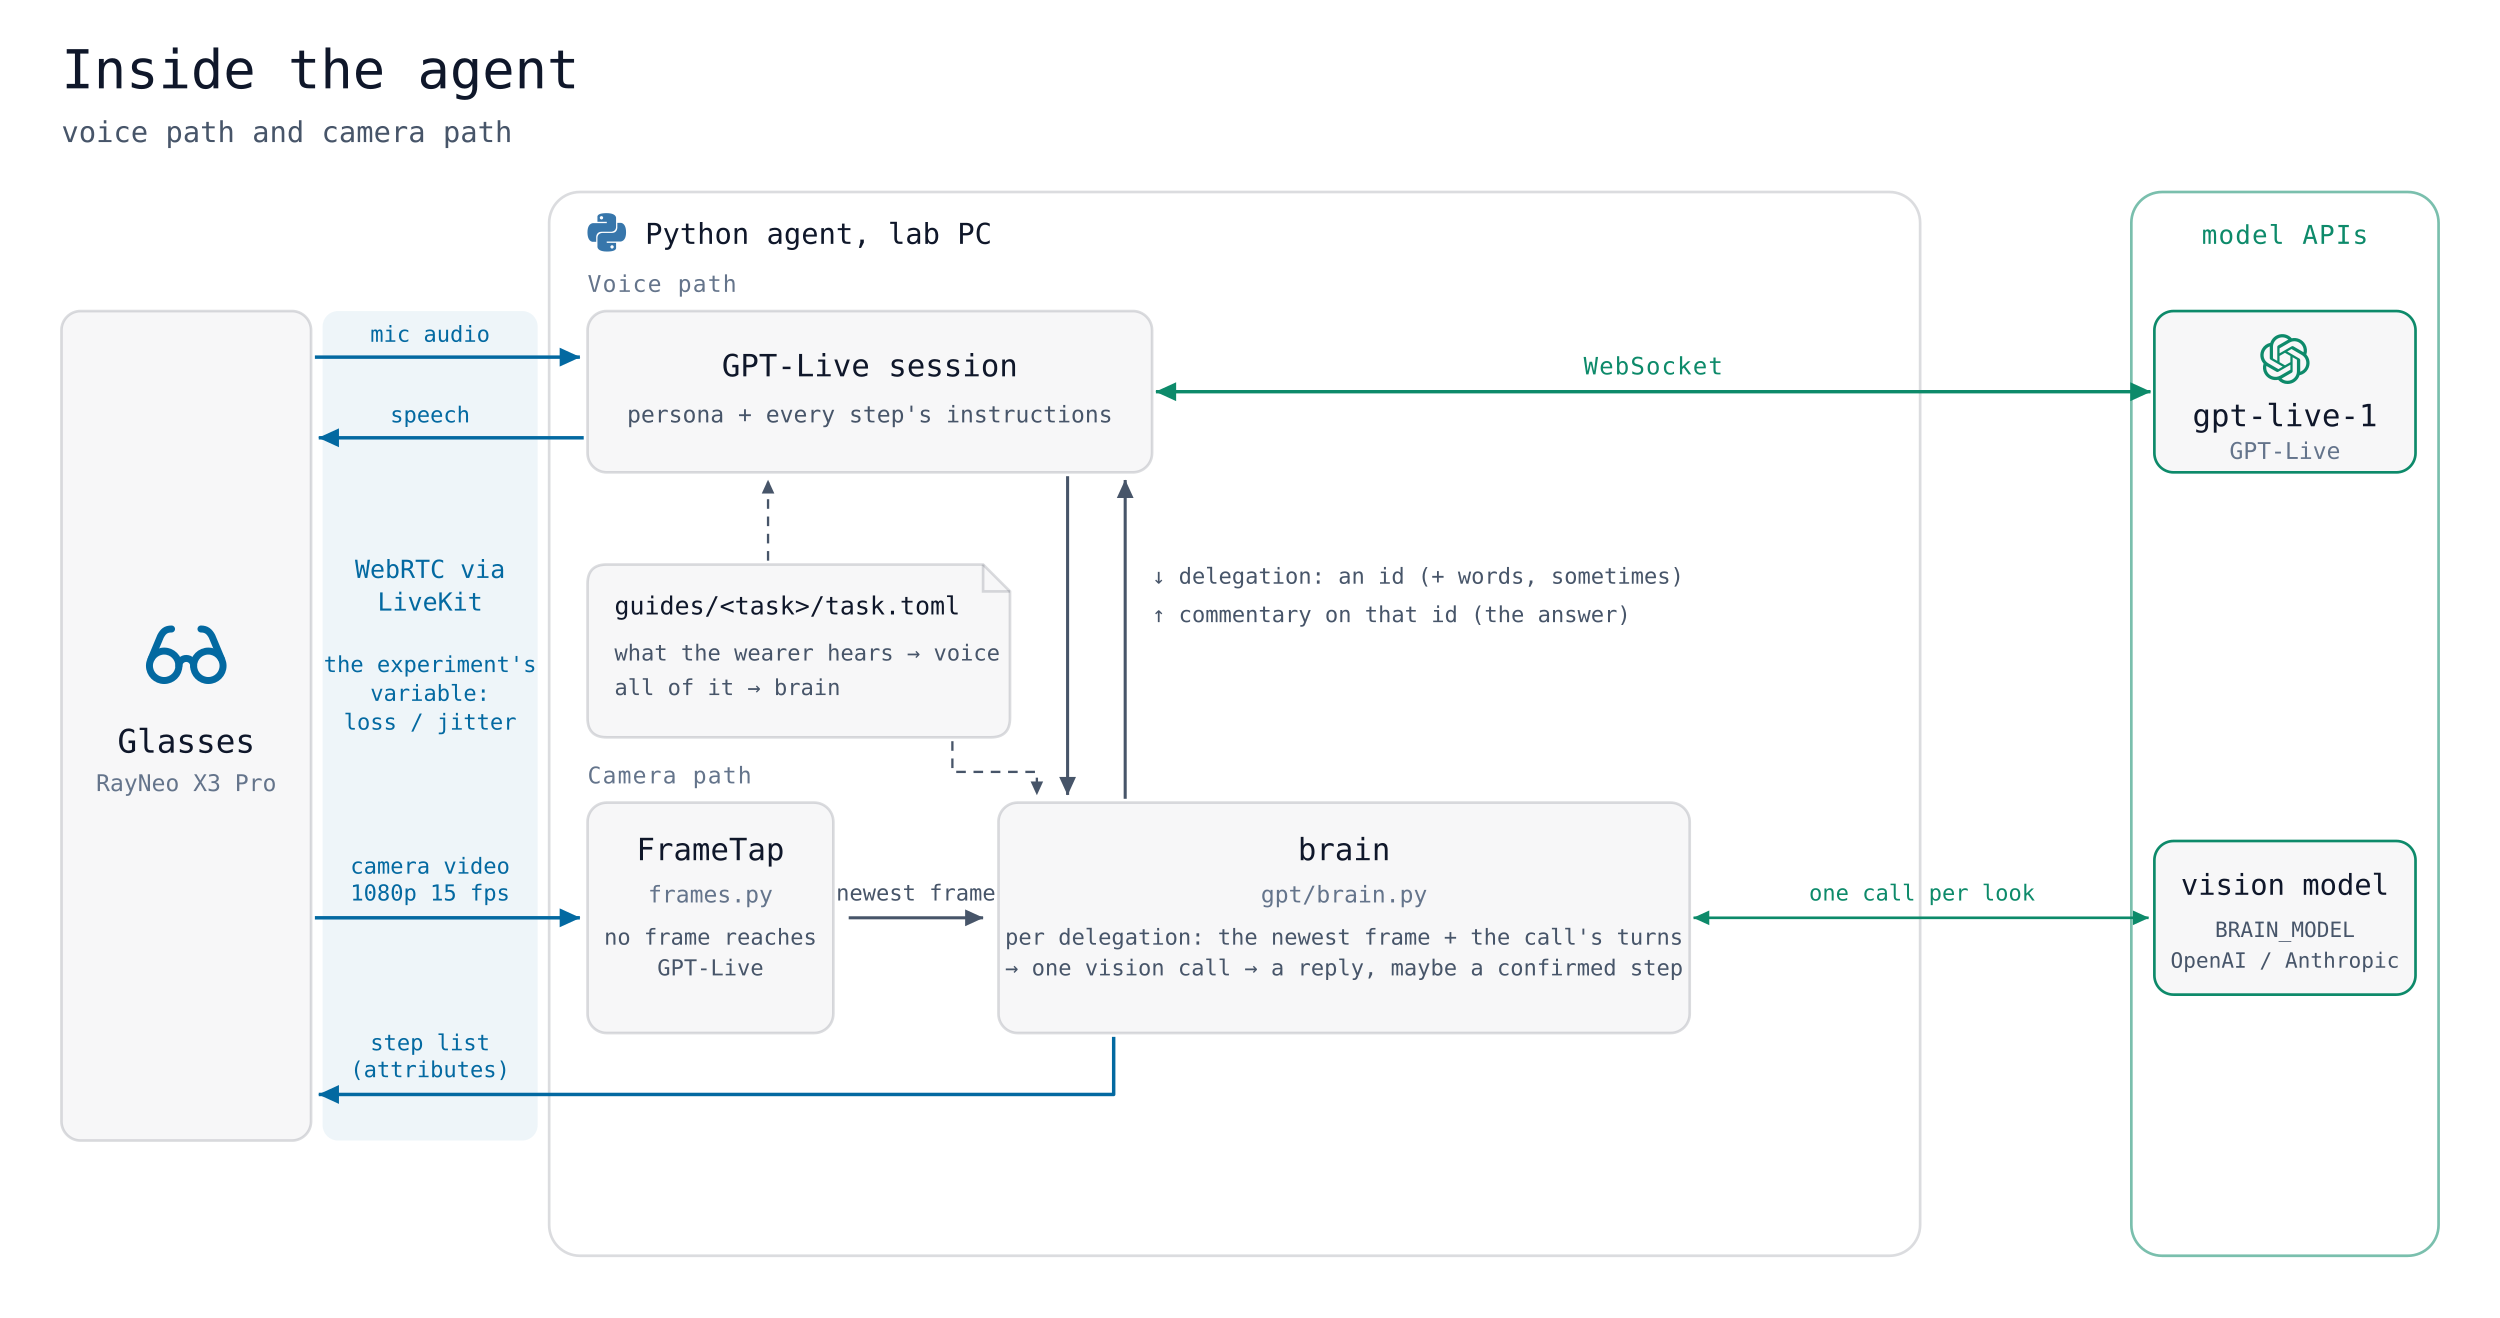
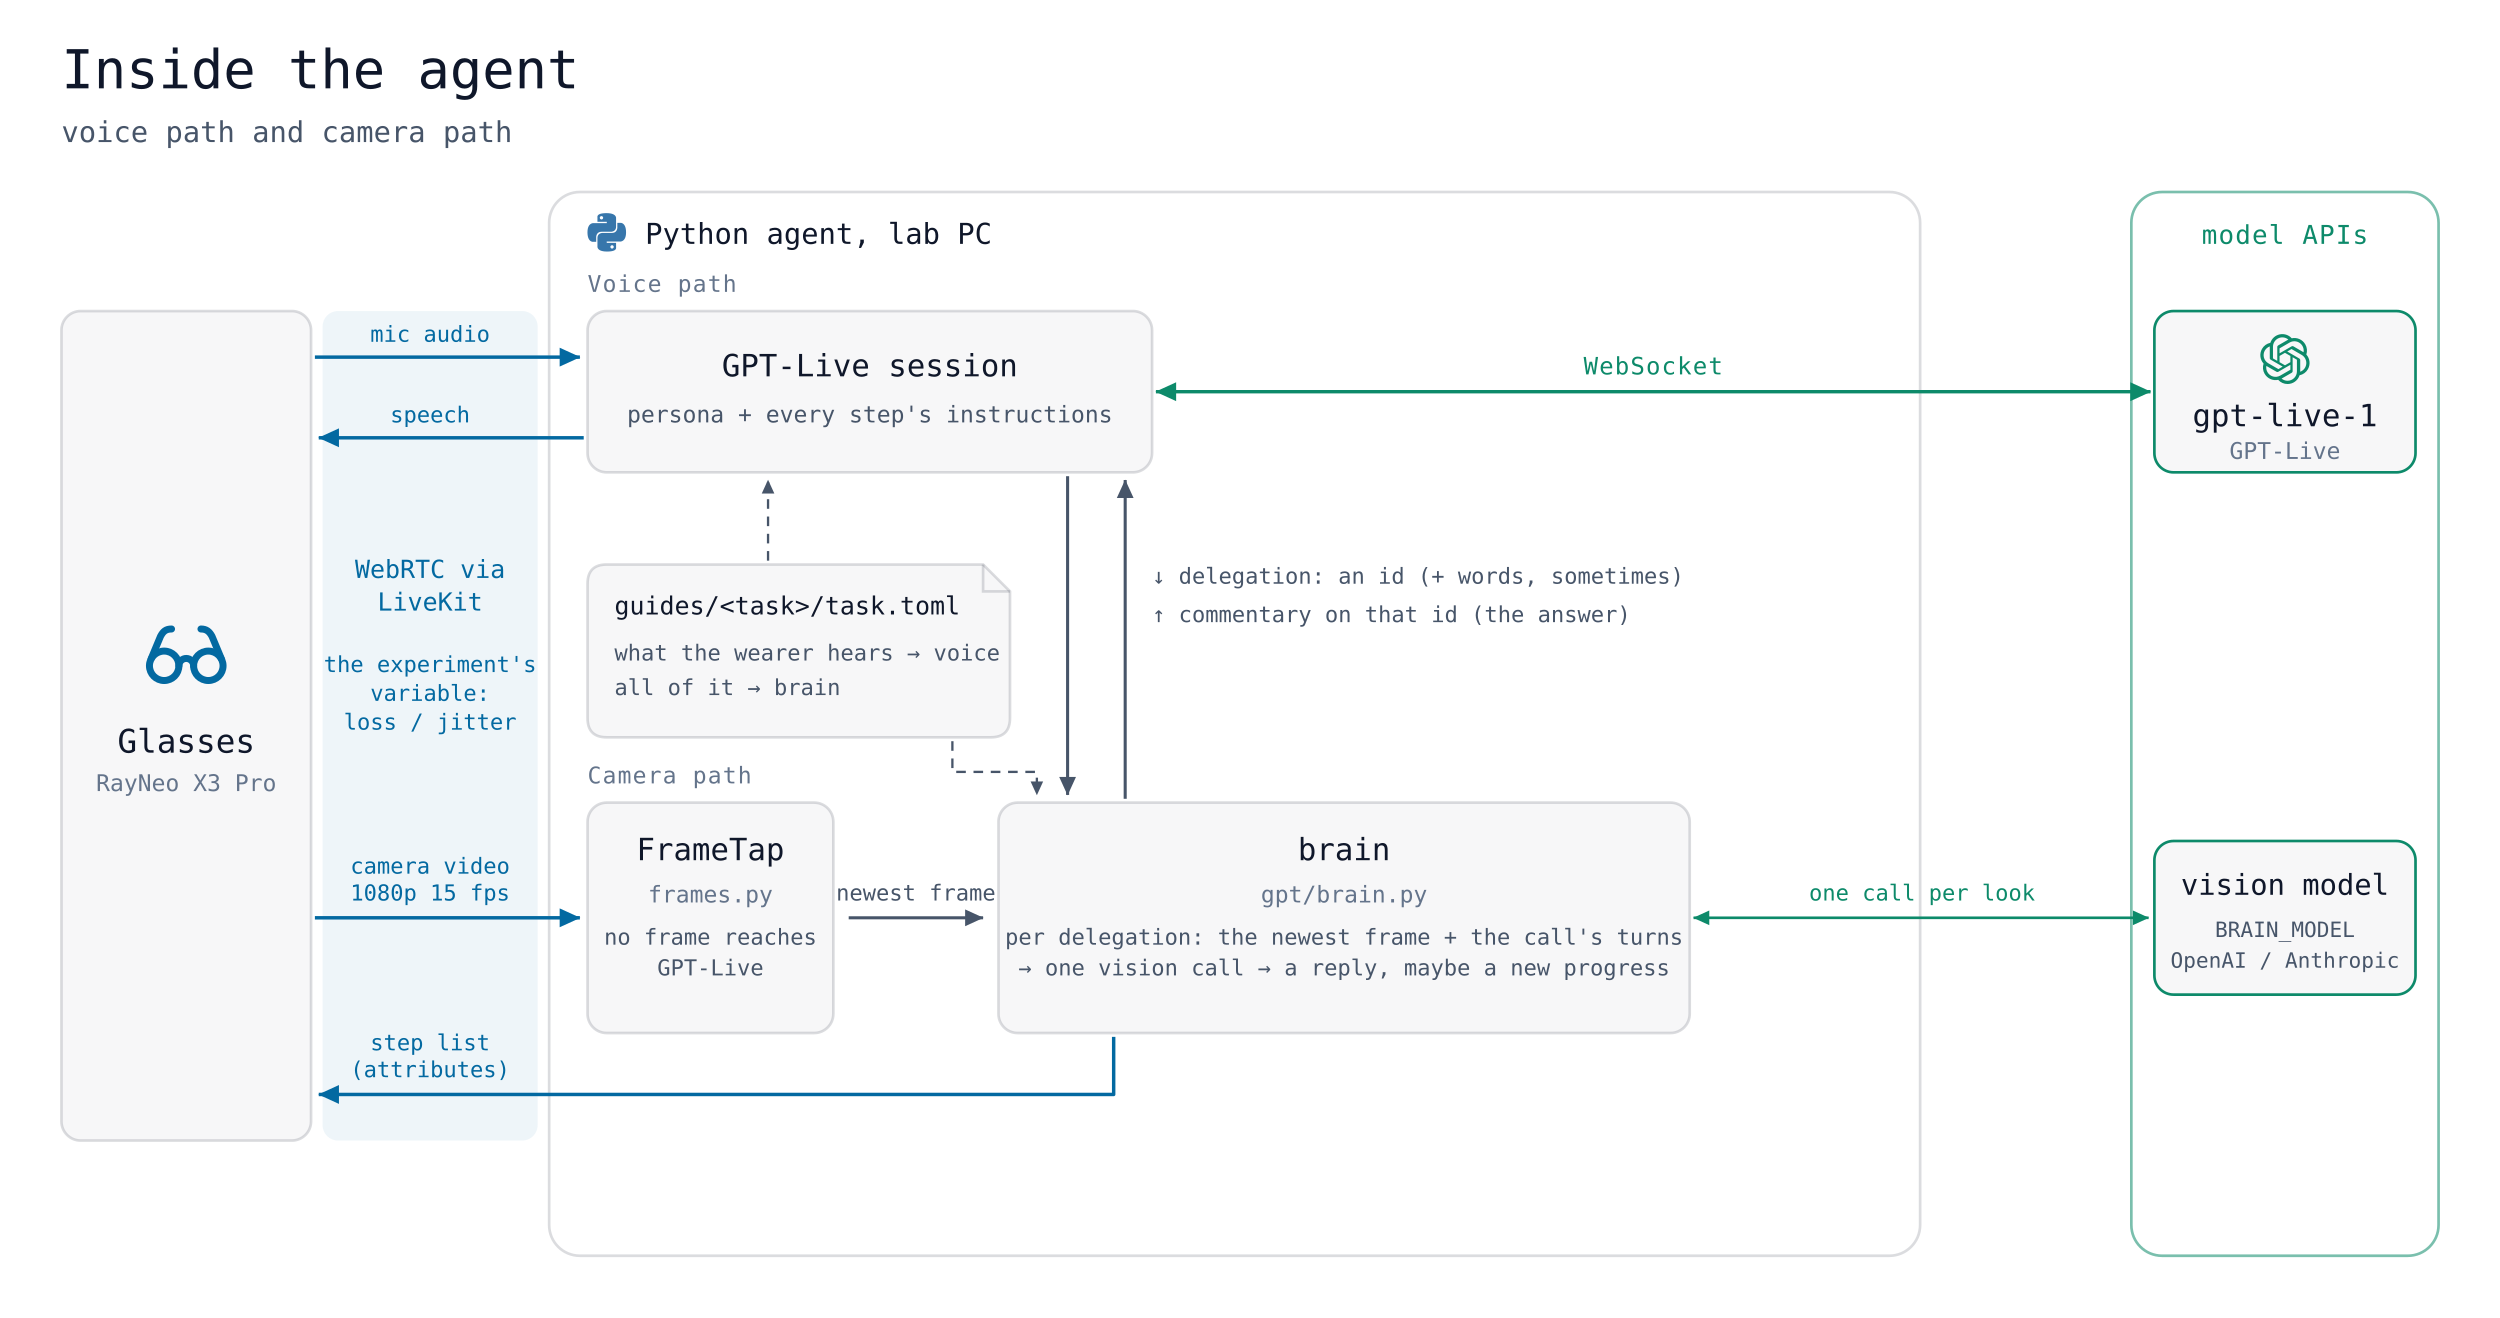
<svg xmlns="http://www.w3.org/2000/svg" width="1302" height="686" viewBox="0 0 1302 686" font-family="JetBrains Mono, Cascadia Mono, Consolas, monospace">
  <defs>
    <marker id="head" viewBox="0 0 10 10" refX="9" refY="5" markerWidth="6.5" markerHeight="6.5" orient="auto-start-reverse">
      <path d="M0 0.8 L9.2 5 L0 9.2 Z" fill="#0369a1" />
    </marker>
    <marker id="headm" viewBox="0 0 10 10" refX="9" refY="5" markerWidth="6.5" markerHeight="6.5" orient="auto-start-reverse">
      <path d="M0 0.8 L9.2 5 L0 9.2 Z" fill="#475569" />
    </marker>
    <marker id="headv" viewBox="0 0 10 10" refX="9" refY="5" markerWidth="6.5" markerHeight="6.5" orient="auto-start-reverse">
      <path d="M0 0.8 L9.2 5 L0 9.2 Z" fill="#0d8a6a" />
    </marker>
  </defs>
  <text x="32" y="46" font-size="28" fill="#0f172a" text-anchor="start">Inside the agent</text>
  <text x="32" y="74" font-size="15" fill="#475569" text-anchor="start">voice path and camera path</text>
  <rect x="32" y="162" width="130" height="432" rx="10" fill="#0f172a08" stroke="#0f172a26" stroke-width="1.4" />
  <g transform="translate(74.0,318) scale(1.91667)" fill="none" stroke="#0369a1" stroke-width="1.9" stroke-linecap="round" stroke-linejoin="round">
    <circle cx="6" cy="15" r="4" />
    <circle cx="18" cy="15" r="4" />
    <path d="M14 15a2 2 0 0 0-2-2 2 2 0 0 0-2 2" />
    <path d="M2.5 13 5 7c.7-1.3 1.4-2 3-2" />
    <path d="M21.5 13 19 7c-.7-1.3-1.5-2-3-2" />
  </g>
  <text x="97.0" y="392" font-size="17" fill="#0f172a" text-anchor="middle">Glasses</text>
  <text x="97.0" y="412" font-size="12" fill="#64748b" text-anchor="middle">RayNeo X3 Pro</text>
  <rect x="168" y="162" width="112" height="432" rx="8" fill="#0369a1" fill-opacity="0.07" />
  <text x="224.0" y="301" font-size="13" fill="#0369a1" text-anchor="middle">WebRTC via</text>
  <text x="224.0" y="318" font-size="13" fill="#0369a1" text-anchor="middle">LiveKit</text>
  <text x="224.0" y="350" font-size="11.5" fill="#0369a1" text-anchor="middle">the experiment's</text>
  <text x="224.0" y="365" font-size="11.5" fill="#0369a1" text-anchor="middle">variable:</text>
  <text x="224.0" y="380" font-size="11.5" fill="#0369a1" text-anchor="middle">loss / jitter</text>
  <rect x="286" y="100" width="714" height="554" rx="16" fill="none" stroke="#0f172a26" stroke-width="1.4" />
  <g transform="translate(306.0,111) scale(0.833333)" fill="#3776AB">
    <path d="M14.25.18l.9.2.73.26.59.3.45.32.34.34.25.34.16.33.1.3.04.26.02.2-.01.13V8.5l-.05.63-.13.55-.21.46-.26.38-.3.31-.33.25-.35.19-.35.14-.33.1-.3.07-.26.04-.21.02H8.77l-.69.05-.59.14-.5.22-.41.27-.33.32-.27.35-.2.36-.15.37-.1.35-.07.32-.04.27-.02.21v3.06H3.17l-.21-.03-.28-.07-.32-.12-.35-.18-.36-.26-.36-.36-.35-.46-.32-.59-.28-.73-.21-.88-.14-1.05-.05-1.23.06-1.22.16-1.04.24-.87.32-.71.36-.57.4-.44.42-.33.42-.24.4-.16.36-.1.32-.05.24-.01h.16l.06.01h8.16v-.83H6.18l-.01-2.75-.02-.37.05-.34.11-.31.17-.28.25-.26.31-.23.38-.2.44-.18.51-.15.58-.12.64-.1.71-.06.77-.04.84-.02 1.27.05zm-6.3 1.98l-.23.33-.08.41.08.41.23.34.33.22.41.09.41-.09.33-.22.23-.34.08-.41-.08-.41-.23-.33-.33-.22-.41-.09-.41.09zm13.09 3.95l.28.06.32.12.35.18.36.27.36.35.35.47.32.59.28.73.21.88.14 1.04.05 1.23-.06 1.23-.16 1.04-.24.86-.32.71-.36.57-.4.45-.42.33-.42.24-.4.16-.36.09-.32.05-.24.02-.16-.01h-8.22v.82h5.84l.01 2.76.02.36-.05.34-.11.31-.17.29-.25.25-.31.24-.38.2-.44.17-.51.15-.58.13-.64.09-.71.07-.77.04-.84.01-1.27-.04-1.07-.14-.9-.2-.73-.25-.59-.3-.45-.33-.34-.34-.25-.34-.16-.33-.1-.3-.04-.25-.02-.2.01-.13v-5.34l.05-.64.13-.54.21-.46.26-.38.3-.32.33-.24.35-.2.35-.14.33-.1.3-.06.26-.04.21-.02.13-.01h5.84l.69-.05.59-.14.5-.21.41-.28.33-.32.27-.35.2-.36.15-.36.1-.35.07-.32.04-.28.02-.21V6.07h2.09l.14.01zm-6.47 14.25l-.23.33-.08.41.08.41.23.33.33.23.41.08.41-.08.33-.23.23-.33.08-.41-.08-.41-.23-.33-.33-.23-.41-.08-.41.08z" />
  </g>
  <text x="336" y="127" font-size="15" fill="#0f172a" text-anchor="start">Python agent, lab PC</text>
  <text x="306" y="152" font-size="12" fill="#64748b" text-anchor="start" letter-spacing="0.6">Voice path</text>
  <text x="306" y="408" font-size="12" fill="#64748b" text-anchor="start" letter-spacing="0.6">Camera path</text>
  <rect x="306" y="162" width="294" height="84" rx="10" fill="#0f172a08" stroke="#0f172a26" stroke-width="1.4" />
  <text x="453.0" y="196" font-size="16" fill="#0f172a" text-anchor="middle">GPT-Live session</text>
  <text x="453.0" y="220" font-size="12" fill="#475569" text-anchor="middle">persona + every step's instructions</text>
  <rect x="306" y="418" width="128" height="120" rx="10" fill="#0f172a08" stroke="#0f172a26" stroke-width="1.4" />
  <text x="370.0" y="448" font-size="16" fill="#0f172a" text-anchor="middle">FrameTap</text>
  <text x="370.0" y="470" font-size="12" fill="#64748b" text-anchor="middle">frames.py</text>
  <text x="370.0" y="492" font-size="11.5" fill="#475569" text-anchor="middle">no frame reaches</text>
  <text x="370.0" y="508" font-size="11.5" fill="#475569" text-anchor="middle">GPT-Live</text>
  <rect x="520" y="418" width="360" height="120" rx="10" fill="#0f172a08" stroke="#0f172a26" stroke-width="1.4" />
  <text x="700.0" y="448" font-size="16" fill="#0f172a" text-anchor="middle">brain</text>
  <text x="700.0" y="470" font-size="12" fill="#64748b" text-anchor="middle">gpt/brain.py</text>
  <text x="700.0" y="492" font-size="11.5" fill="#475569" text-anchor="middle">per delegation: the newest frame + the call's turns</text>
-   <text x="700.0" y="508" font-size="11.5" fill="#475569" text-anchor="middle">→ one vision call → a reply, maybe a confirmed step</text>
+   <text x="700.0" y="508" font-size="11.5" fill="#475569" text-anchor="middle">→ one vision call → a reply, maybe a new progress</text>
  <path d="M442 478.0 L512 478.0" fill="none" stroke="#475569" stroke-width="1.6" stroke-linejoin="round" marker-end="url(#headm)" />
  <text x="477.0" y="469.0" font-size="11.5" fill="#475569" text-anchor="middle">newest frame</text>
  <path d="M316 294 H512 L526 308 V374 Q526 384 516 384 H316 Q306 384 306 374 V304 Q306 294 316 294 Z" fill="#0f172a08" stroke="#0f172a26" stroke-width="1.4" />
  <path d="M512 294 V308 H526" fill="none" stroke="#0f172a26" stroke-width="1.4" />
  <text x="320" y="320" font-size="13" fill="#0f172a" text-anchor="start">guides/&lt;task&gt;/task.toml</text>
  <text x="320" y="344" font-size="11.5" fill="#475569" text-anchor="start">what the wearer hears → voice</text>
  <text x="320" y="362" font-size="11.5" fill="#475569" text-anchor="start">all of it → brain</text>
  <path d="M400 292 L400 250" fill="none" stroke="#475569" stroke-width="1.2" stroke-linejoin="round" stroke-dasharray="5 4" marker-end="url(#headm)" />
  <path d="M496 386 L496 402 L540 402 L540 414" fill="none" stroke="#475569" stroke-width="1.2" stroke-linejoin="round" stroke-dasharray="5 4" marker-end="url(#headm)" />
  <path d="M556 248 L556 414" fill="none" stroke="#475569" stroke-width="1.6" stroke-linejoin="round" marker-end="url(#headm)" />
  <path d="M586 416 L586 250" fill="none" stroke="#475569" stroke-width="1.6" stroke-linejoin="round" marker-end="url(#headm)" />
  <text x="600" y="304" font-size="11.5" fill="#475569" text-anchor="start">↓ delegation: an id (+ words, sometimes)</text>
  <text x="600" y="324" font-size="11.5" fill="#475569" text-anchor="start">↑ commentary on that id (the answer)</text>
  <path d="M164 186 L302 186" fill="none" stroke="#0369a1" stroke-width="1.8" stroke-linejoin="round" marker-end="url(#head)" />
  <text x="224.0" y="178" font-size="11.5" fill="#0369a1" text-anchor="middle">mic audio</text>
  <path d="M304 228 L166 228" fill="none" stroke="#0369a1" stroke-width="1.8" stroke-linejoin="round" marker-end="url(#head)" />
  <text x="224.0" y="220" font-size="11.5" fill="#0369a1" text-anchor="middle">speech</text>
  <path d="M164 478.0 L302 478.0" fill="none" stroke="#0369a1" stroke-width="1.8" stroke-linejoin="round" marker-end="url(#head)" />
  <text x="224.0" y="455.0" font-size="11.5" fill="#0369a1" text-anchor="middle">camera video</text>
  <text x="224.0" y="469.0" font-size="11.5" fill="#0369a1" text-anchor="middle">1080p 15 fps</text>
  <path d="M580 540 L580 570 L166 570" fill="none" stroke="#0369a1" stroke-width="1.8" stroke-linejoin="round" marker-end="url(#head)" />
  <text x="224.0" y="547" font-size="11.5" fill="#0369a1" text-anchor="middle">step list</text>
  <text x="224.0" y="561" font-size="11.5" fill="#0369a1" text-anchor="middle">(attributes)</text>
  <rect x="1110" y="100" width="160" height="554" rx="16" fill="none" stroke="#0d8a6a" stroke-opacity="0.55" stroke-width="1.4" />
  <text x="1190.0" y="127" font-size="13.5" fill="#0d8a6a" text-anchor="middle" letter-spacing="0.6">model APIs</text>
  <rect x="1122" y="162" width="136" height="84" rx="10" fill="#0f172a08" stroke="#0d8a6a" stroke-width="1.4" />
  <g transform="translate(1177.0,174) scale(1.08333)" fill="#0d8a6a">
    <path d="M22.282 9.821a5.985 5.985 0 0 0-.516-4.911 6.046 6.046 0 0 0-6.51-2.9A6.065 6.065 0 0 0 4.981 4.182a5.985 5.985 0 0 0-3.998 2.9 6.046 6.046 0 0 0 .743 7.097 5.98 5.98 0 0 0 .511 4.911 6.051 6.051 0 0 0 6.515 2.9A5.985 5.985 0 0 0 13.26 24a6.056 6.056 0 0 0 5.772-4.206 5.989 5.989 0 0 0 3.998-2.9 6.056 6.056 0 0 0-.748-7.073zm-9.022 12.608a4.476 4.476 0 0 1-2.876-1.041l.142-.08 4.778-2.758a.795.795 0 0 0 .393-.681v-6.737l2.02 1.169a.071.071 0 0 1 .038.052v5.583a4.504 4.504 0 0 1-4.495 4.494zm-9.661-4.125a4.471 4.471 0 0 1-.535-3.014l.142.085 4.783 2.758a.771.771 0 0 0 .781 0l5.843-3.369v2.332a.08.08 0 0 1-.033.061L9.74 19.95a4.499 4.499 0 0 1-6.141-1.646zM2.341 7.896a4.485 4.485 0 0 1 2.365-1.973V11.6a.766.766 0 0 0 .388.676l5.814 3.354-2.02 1.169a.076.076 0 0 1-.071 0l-4.83-2.787A4.504 4.504 0 0 1 2.341 7.872zm16.596 3.856L13.104 8.364 15.119 7.2a.076.076 0 0 1 .071 0l4.83 2.791a4.494 4.494 0 0 1-.676 8.104v-5.677a.79.79 0 0 0-.407-.667zm2.011-3.023l-.142-.085-4.774-2.782a.776.776 0 0 0-.785 0L9.409 9.23V6.897a.066.066 0 0 1 .028-.061l4.83-2.787a4.499 4.499 0 0 1 6.68 4.66zM8.306 12.863l-2.02-1.164a.08.08 0 0 1-.038-.057V6.074a4.499 4.499 0 0 1 7.376-3.454l-.142.081L8.704 5.459a.795.795 0 0 0-.393.681zm1.098-2.365l2.602-1.5 2.607 1.5v2.999l-2.597 1.5-2.607-1.5Z" />
  </g>
  <text x="1190.0" y="222" font-size="16" fill="#0f172a" text-anchor="middle">gpt-live-1</text>
  <text x="1190.0" y="239" font-size="12" fill="#64748b" text-anchor="middle">GPT-Live</text>
  <rect x="1122" y="438.0" width="136" height="80" rx="10" fill="#0f172a08" stroke="#0d8a6a" stroke-width="1.4" />
  <text x="1190.0" y="466.0" font-size="15" fill="#0f172a" text-anchor="middle">vision model</text>
  <text x="1190.0" y="488.0" font-size="11" fill="#475569" text-anchor="middle">BRAIN_MODEL</text>
  <text x="1190.0" y="504.0" font-size="11" fill="#475569" text-anchor="middle">OpenAI / Anthropic</text>
  <path d="M602 204.0 L1120 204.0" fill="none" stroke="#0d8a6a" stroke-width="1.8" stroke-linejoin="round" marker-start="url(#headv)" marker-end="url(#headv)" />
  <text x="861.0" y="195.0" font-size="12.5" fill="#0d8a6a" text-anchor="middle" letter-spacing="0.6">WebSocket</text>
  <path d="M882 478.0 L1119 478.0" fill="none" stroke="#0d8a6a" stroke-width="1.4" stroke-linejoin="round" marker-start="url(#headv)" marker-end="url(#headv)" />
  <text x="1001.0" y="469.0" font-size="11.5" fill="#0d8a6a" text-anchor="middle">one call per look</text>
</svg>
